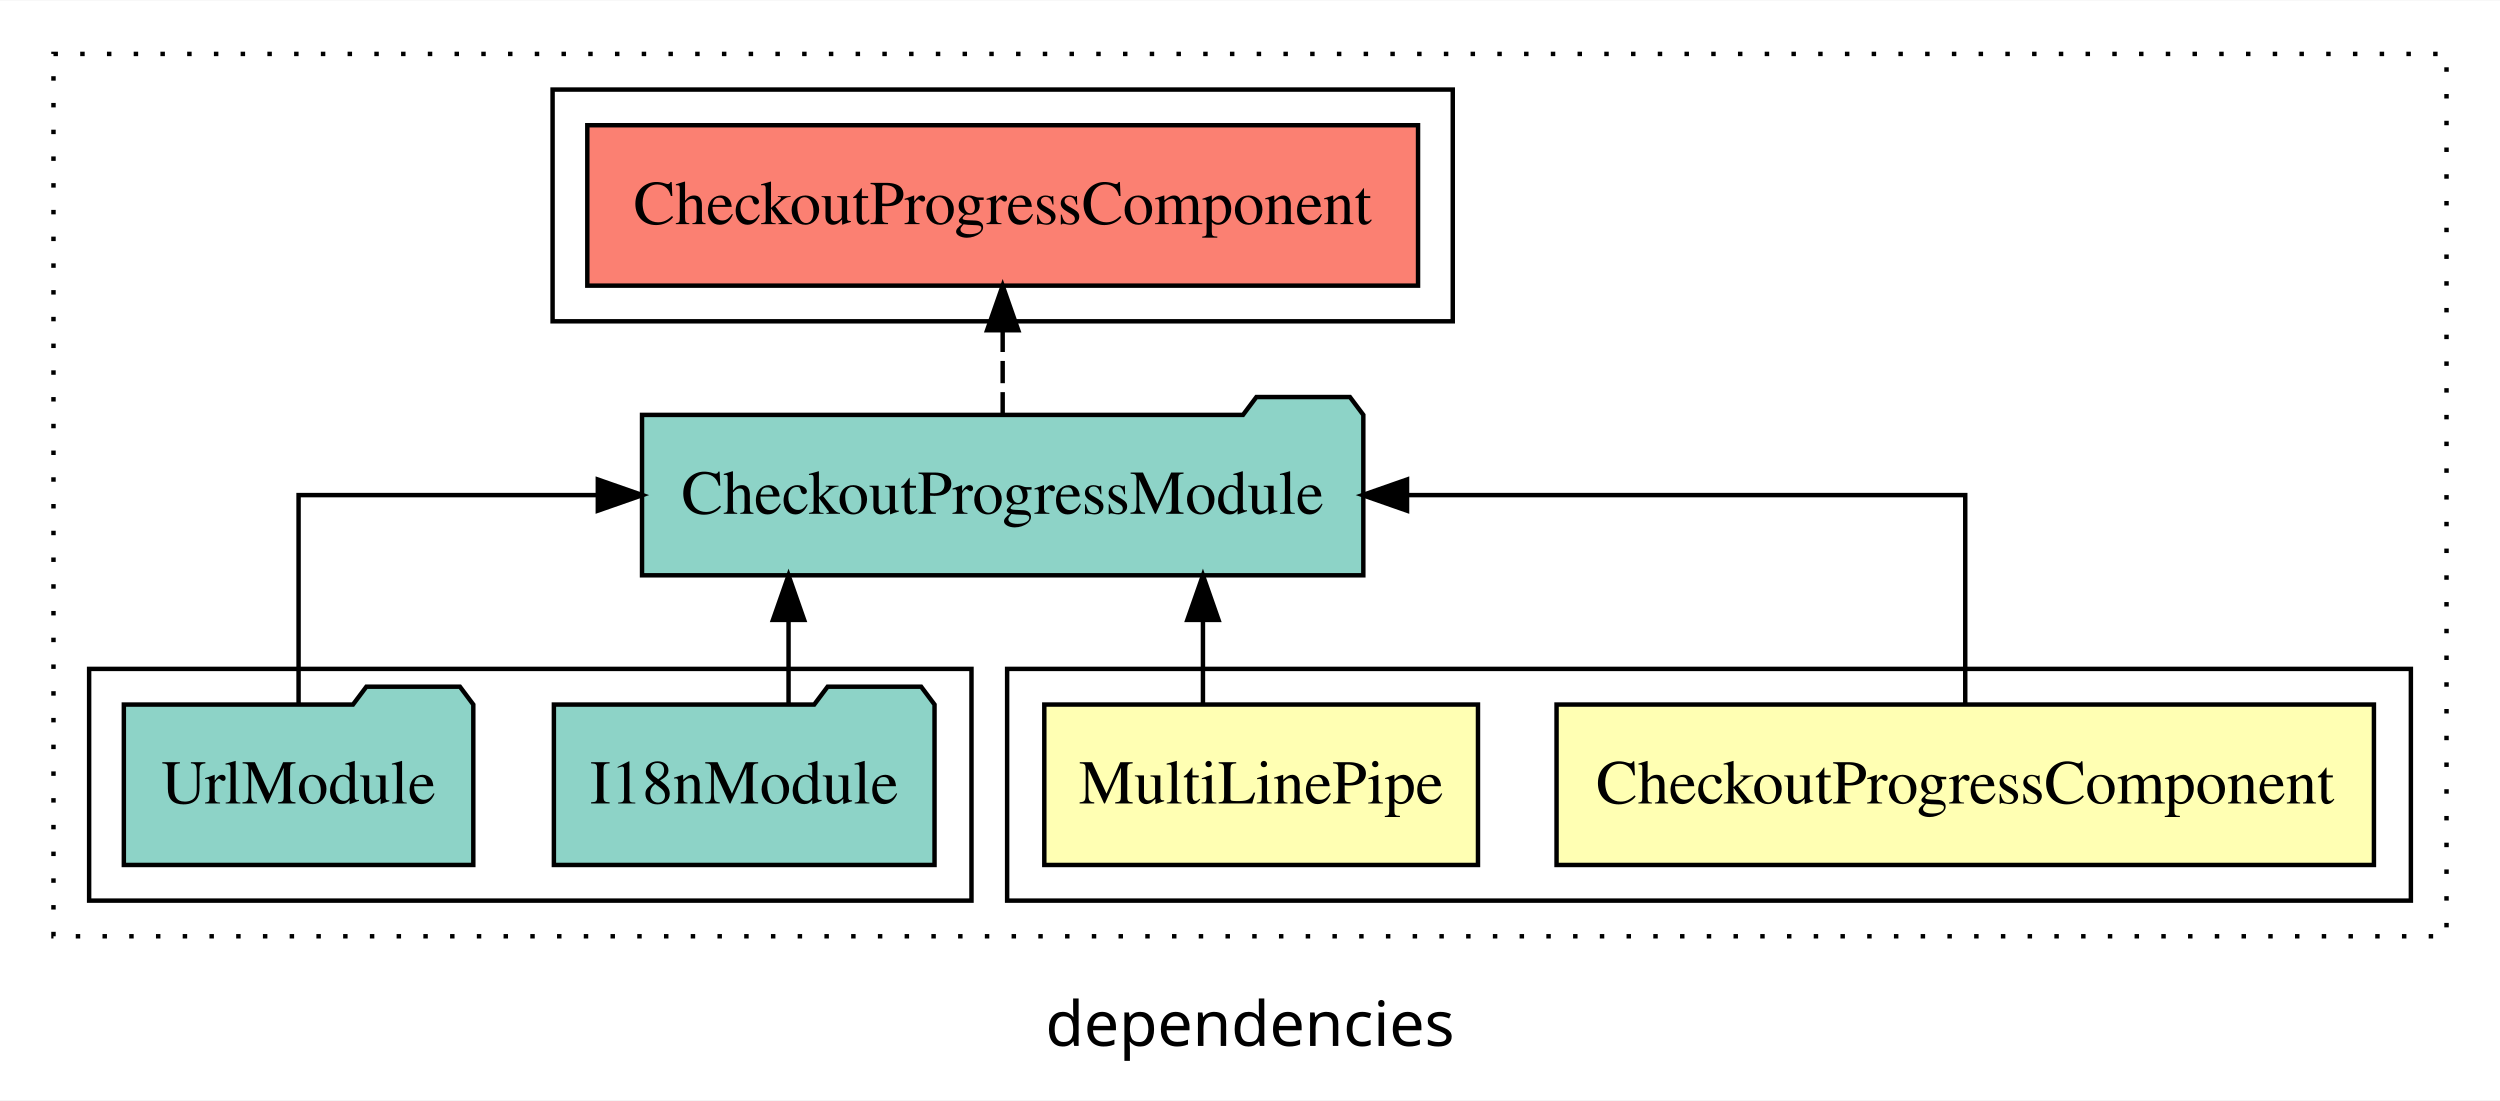
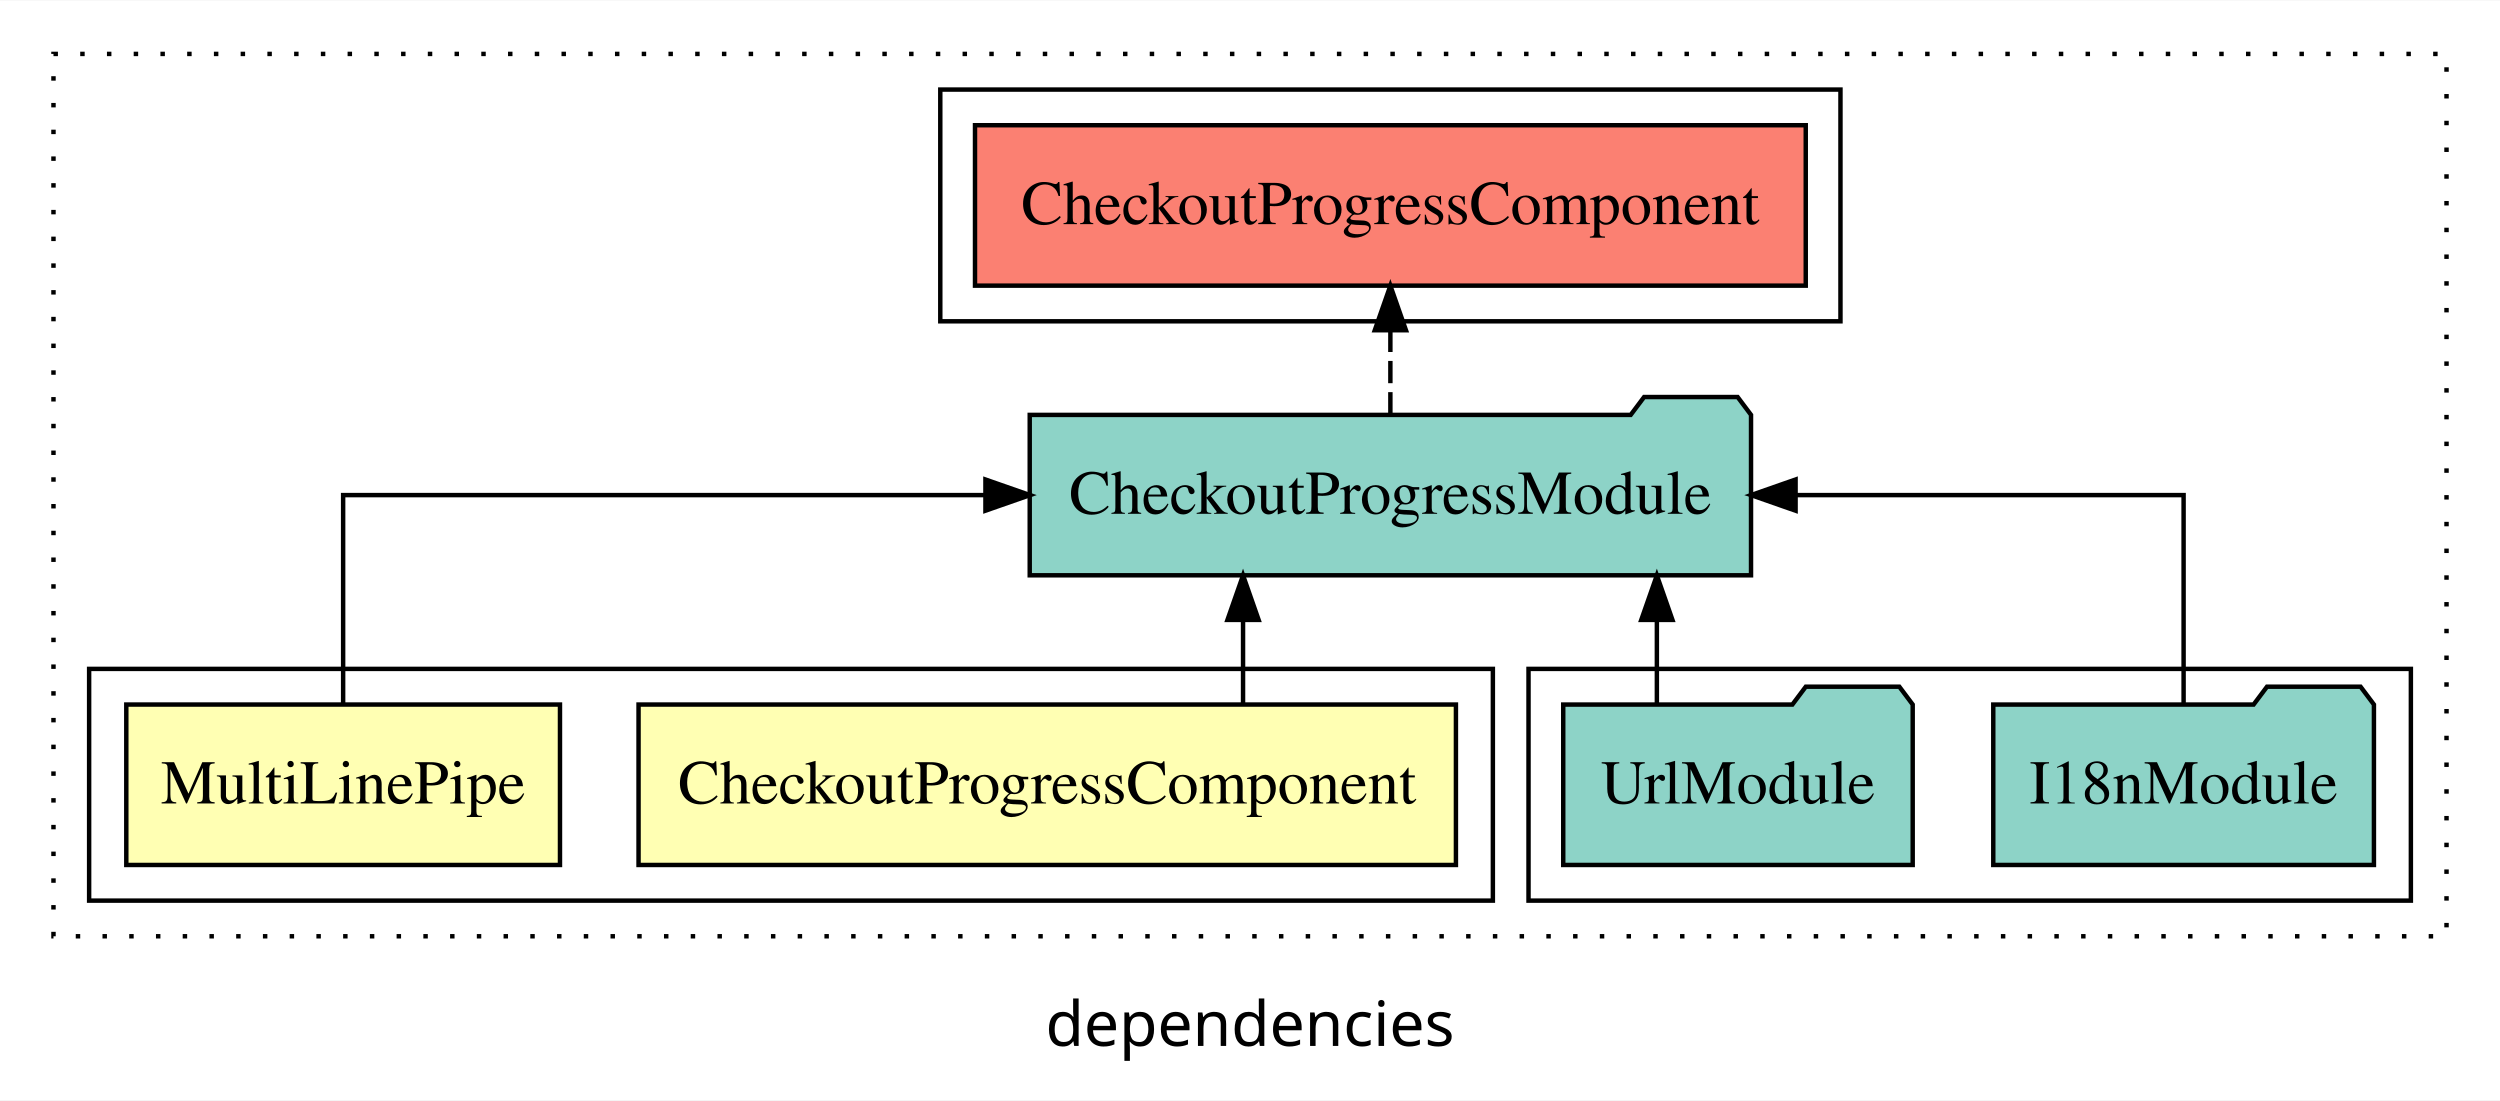
<svg xmlns="http://www.w3.org/2000/svg" width="561pt" height="247pt" viewBox="0.00 0.00 561.00 246.80">
  <g id="graph0" class="graph" transform="scale(1 1) rotate(0) translate(4 242.8)">
    <polygon fill="white" stroke="transparent" points="-4,4 -4,-242.8 557,-242.8 557,4 -4,4" />
    <text text-anchor="middle" x="276.5" y="-8.2" font-family="sans-serif" font-size="14.00">dependencies</text>
    <g id="clust1" class="cluster">
      <polygon fill="none" stroke="black" stroke-dasharray="1,5" points="8,-32.8 8,-230.8 545,-230.8 545,-32.8 8,-32.8" />
    </g>
+     <g id="clust5" class="cluster">
+       <polygon fill="none" stroke="black" points="339,-40.8 339,-92.8 537,-92.8 537,-40.8 339,-40.8" />
+     </g>
    <g id="clust6" class="cluster">
-       <polygon fill="none" stroke="black" points="120,-170.8 120,-222.8 322,-222.8 322,-170.8 120,-170.8" />
+       <polygon fill="none" stroke="black" points="207,-170.8 207,-222.8 409,-222.8 409,-170.8 207,-170.8" />
    </g>
    <g id="clust2" class="cluster">
-       <polygon fill="none" stroke="black" points="222,-40.8 222,-92.8 537,-92.8 537,-40.8 222,-40.8" />
-     </g>
-     <g id="clust5" class="cluster">
-       <polygon fill="none" stroke="black" points="16,-40.8 16,-92.8 214,-92.8 214,-40.8 16,-40.8" />
+       <polygon fill="none" stroke="black" points="16,-40.8 16,-92.8 331,-92.8 331,-40.8 16,-40.8" />
    </g>
    <g id="node1" class="node">
-       <polygon fill="#ffffb3" stroke="black" points="528.71,-84.8 345.29,-84.8 345.29,-48.8 528.71,-48.8 528.71,-84.8" />
-       <text text-anchor="middle" x="437" y="-62.6" font-family="Times,serif" font-size="14.00">CheckoutProgressComponent</text>
+       <polygon fill="#ffffb3" stroke="black" points="322.71,-84.8 139.29,-84.8 139.29,-48.8 322.71,-48.8 322.71,-84.8" />
+       <text text-anchor="middle" x="231" y="-62.6" font-family="Times,serif" font-size="14.00">CheckoutProgressComponent</text>
    </g>
    <g id="node3" class="node">
-       <polygon fill="#8dd3c7" stroke="black" points="301.93,-149.8 298.93,-153.8 277.93,-153.8 274.93,-149.8 140.07,-149.8 140.07,-113.8 301.93,-113.8 301.93,-149.8" />
-       <text text-anchor="middle" x="221" y="-127.6" font-family="Times,serif" font-size="14.00">CheckoutProgressModule</text>
+       <polygon fill="#8dd3c7" stroke="black" points="388.93,-149.8 385.93,-153.8 364.93,-153.8 361.93,-149.8 227.07,-149.8 227.07,-113.8 388.93,-113.8 388.93,-149.8" />
+       <text text-anchor="middle" x="308" y="-127.6" font-family="Times,serif" font-size="14.00">CheckoutProgressModule</text>
    </g>
    <g id="edge1" class="edge">
-       <path fill="none" stroke="black" d="M437,-84.91C437,-104.14 437,-131.8 437,-131.8 437,-131.8 311.74,-131.8 311.74,-131.8" />
-       <polygon fill="black" stroke="black" points="311.74,-128.3 301.74,-131.8 311.74,-135.3 311.74,-128.3" />
+       <path fill="none" stroke="black" d="M274.94,-84.91C274.94,-84.91 274.94,-103.79 274.94,-103.79" />
+       <polygon fill="black" stroke="black" points="271.44,-103.79 274.94,-113.79 278.44,-103.79 271.44,-103.79" />
    </g>
    <g id="node2" class="node">
-       <polygon fill="#ffffb3" stroke="black" points="327.66,-84.8 230.34,-84.8 230.34,-48.8 327.66,-48.8 327.66,-84.8" />
-       <text text-anchor="middle" x="279" y="-62.6" font-family="Times,serif" font-size="14.00">MultiLinePipe</text>
+       <polygon fill="#ffffb3" stroke="black" points="121.66,-84.8 24.34,-84.8 24.34,-48.8 121.66,-48.8 121.66,-84.8" />
+       <text text-anchor="middle" x="73" y="-62.6" font-family="Times,serif" font-size="14.00">MultiLinePipe</text>
    </g>
    <g id="edge2" class="edge">
-       <path fill="none" stroke="black" d="M265.94,-84.91C265.94,-84.91 265.94,-103.79 265.94,-103.79" />
-       <polygon fill="black" stroke="black" points="262.44,-103.79 265.94,-113.79 269.44,-103.79 262.44,-103.79" />
+       <path fill="none" stroke="black" d="M73,-84.91C73,-104.14 73,-131.8 73,-131.8 73,-131.8 217.13,-131.8 217.13,-131.8" />
+       <polygon fill="black" stroke="black" points="217.13,-135.3 227.13,-131.8 217.13,-128.3 217.13,-135.3" />
    </g>
    <g id="node6" class="node">
-       <polygon fill="#fb8072" stroke="black" points="314.21,-214.8 127.79,-214.8 127.79,-178.8 314.21,-178.8 314.21,-214.8" />
-       <text text-anchor="middle" x="221" y="-192.6" font-family="Times,serif" font-size="14.00">CheckoutProgressComponent </text>
+       <polygon fill="#fb8072" stroke="black" points="401.21,-214.8 214.79,-214.8 214.79,-178.8 401.21,-178.8 401.21,-214.8" />
+       <text text-anchor="middle" x="308" y="-192.6" font-family="Times,serif" font-size="14.00">CheckoutProgressComponent </text>
    </g>
    <g id="edge5" class="edge">
-       <path fill="none" stroke="black" stroke-dasharray="5,2" d="M221,-149.91C221,-149.91 221,-168.79 221,-168.79" />
-       <polygon fill="black" stroke="black" points="217.5,-168.79 221,-178.79 224.5,-168.79 217.5,-168.79" />
+       <path fill="none" stroke="black" stroke-dasharray="5,2" d="M308,-149.91C308,-149.91 308,-168.79 308,-168.79" />
+       <polygon fill="black" stroke="black" points="304.5,-168.79 308,-178.79 311.5,-168.79 304.5,-168.79" />
    </g>
    <g id="node4" class="node">
-       <polygon fill="#8dd3c7" stroke="black" points="205.71,-84.8 202.71,-88.8 181.71,-88.8 178.71,-84.8 120.29,-84.8 120.29,-48.8 205.71,-48.8 205.71,-84.8" />
-       <text text-anchor="middle" x="163" y="-62.6" font-family="Times,serif" font-size="14.00">I18nModule</text>
+       <polygon fill="#8dd3c7" stroke="black" points="528.71,-84.8 525.71,-88.8 504.71,-88.8 501.71,-84.8 443.29,-84.8 443.29,-48.8 528.71,-48.8 528.71,-84.8" />
+       <text text-anchor="middle" x="486" y="-62.6" font-family="Times,serif" font-size="14.00">I18nModule</text>
    </g>
    <g id="edge3" class="edge">
-       <path fill="none" stroke="black" d="M172.95,-84.91C172.95,-84.91 172.95,-103.79 172.95,-103.79" />
-       <polygon fill="black" stroke="black" points="169.45,-103.79 172.95,-113.79 176.45,-103.79 169.45,-103.79" />
+       <path fill="none" stroke="black" d="M486,-84.91C486,-104.14 486,-131.8 486,-131.8 486,-131.8 398.93,-131.8 398.93,-131.8" />
+       <polygon fill="black" stroke="black" points="398.93,-128.3 388.93,-131.8 398.93,-135.3 398.93,-128.3" />
    </g>
    <g id="node5" class="node">
-       <polygon fill="#8dd3c7" stroke="black" points="102.21,-84.8 99.21,-88.8 78.21,-88.8 75.21,-84.8 23.79,-84.8 23.79,-48.8 102.21,-48.8 102.21,-84.8" />
-       <text text-anchor="middle" x="63" y="-62.6" font-family="Times,serif" font-size="14.00">UrlModule</text>
+       <polygon fill="#8dd3c7" stroke="black" points="425.21,-84.8 422.21,-88.8 401.21,-88.8 398.21,-84.8 346.79,-84.8 346.79,-48.8 425.21,-48.8 425.21,-84.8" />
+       <text text-anchor="middle" x="386" y="-62.6" font-family="Times,serif" font-size="14.00">UrlModule</text>
    </g>
    <g id="edge4" class="edge">
-       <path fill="none" stroke="black" d="M63,-84.91C63,-104.14 63,-131.8 63,-131.8 63,-131.8 130.15,-131.8 130.15,-131.8" />
-       <polygon fill="black" stroke="black" points="130.15,-135.3 140.15,-131.8 130.15,-128.3 130.15,-135.3" />
+       <path fill="none" stroke="black" d="M367.8,-84.91C367.8,-84.91 367.8,-103.79 367.8,-103.79" />
+       <polygon fill="black" stroke="black" points="364.3,-103.79 367.8,-113.79 371.3,-103.79 364.3,-103.79" />
    </g>
  </g>
</svg>
